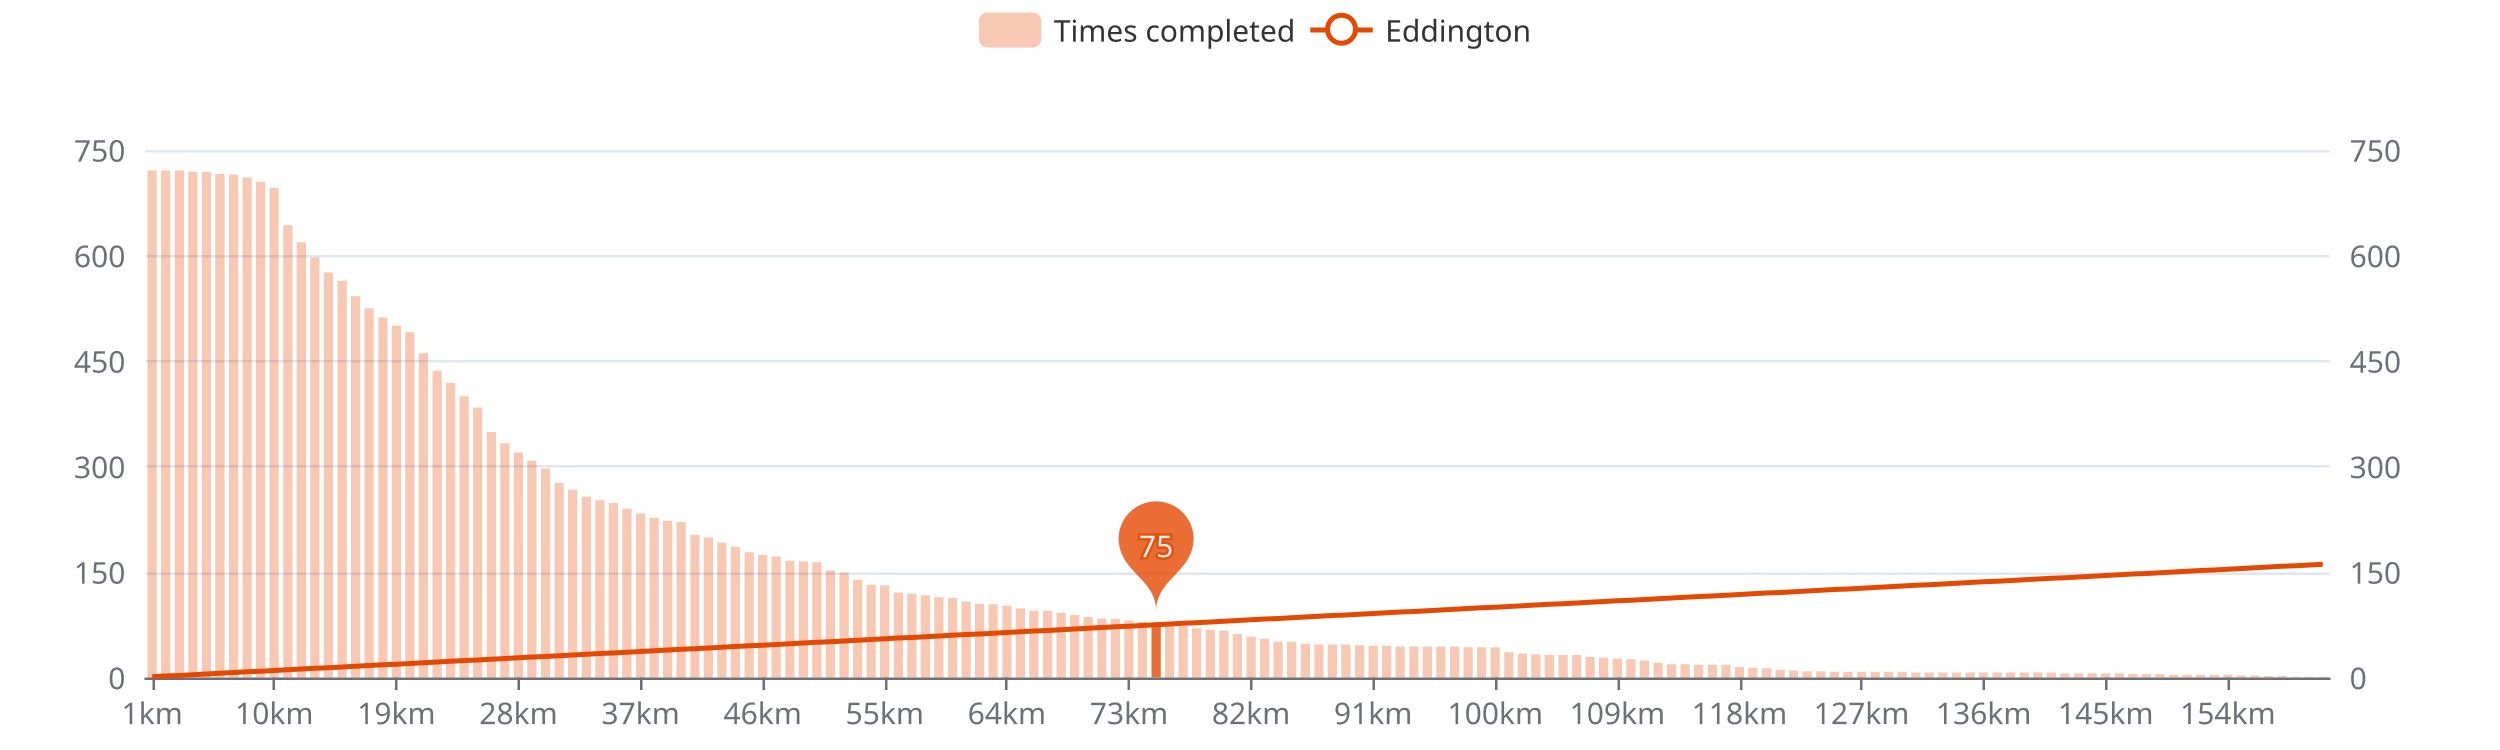
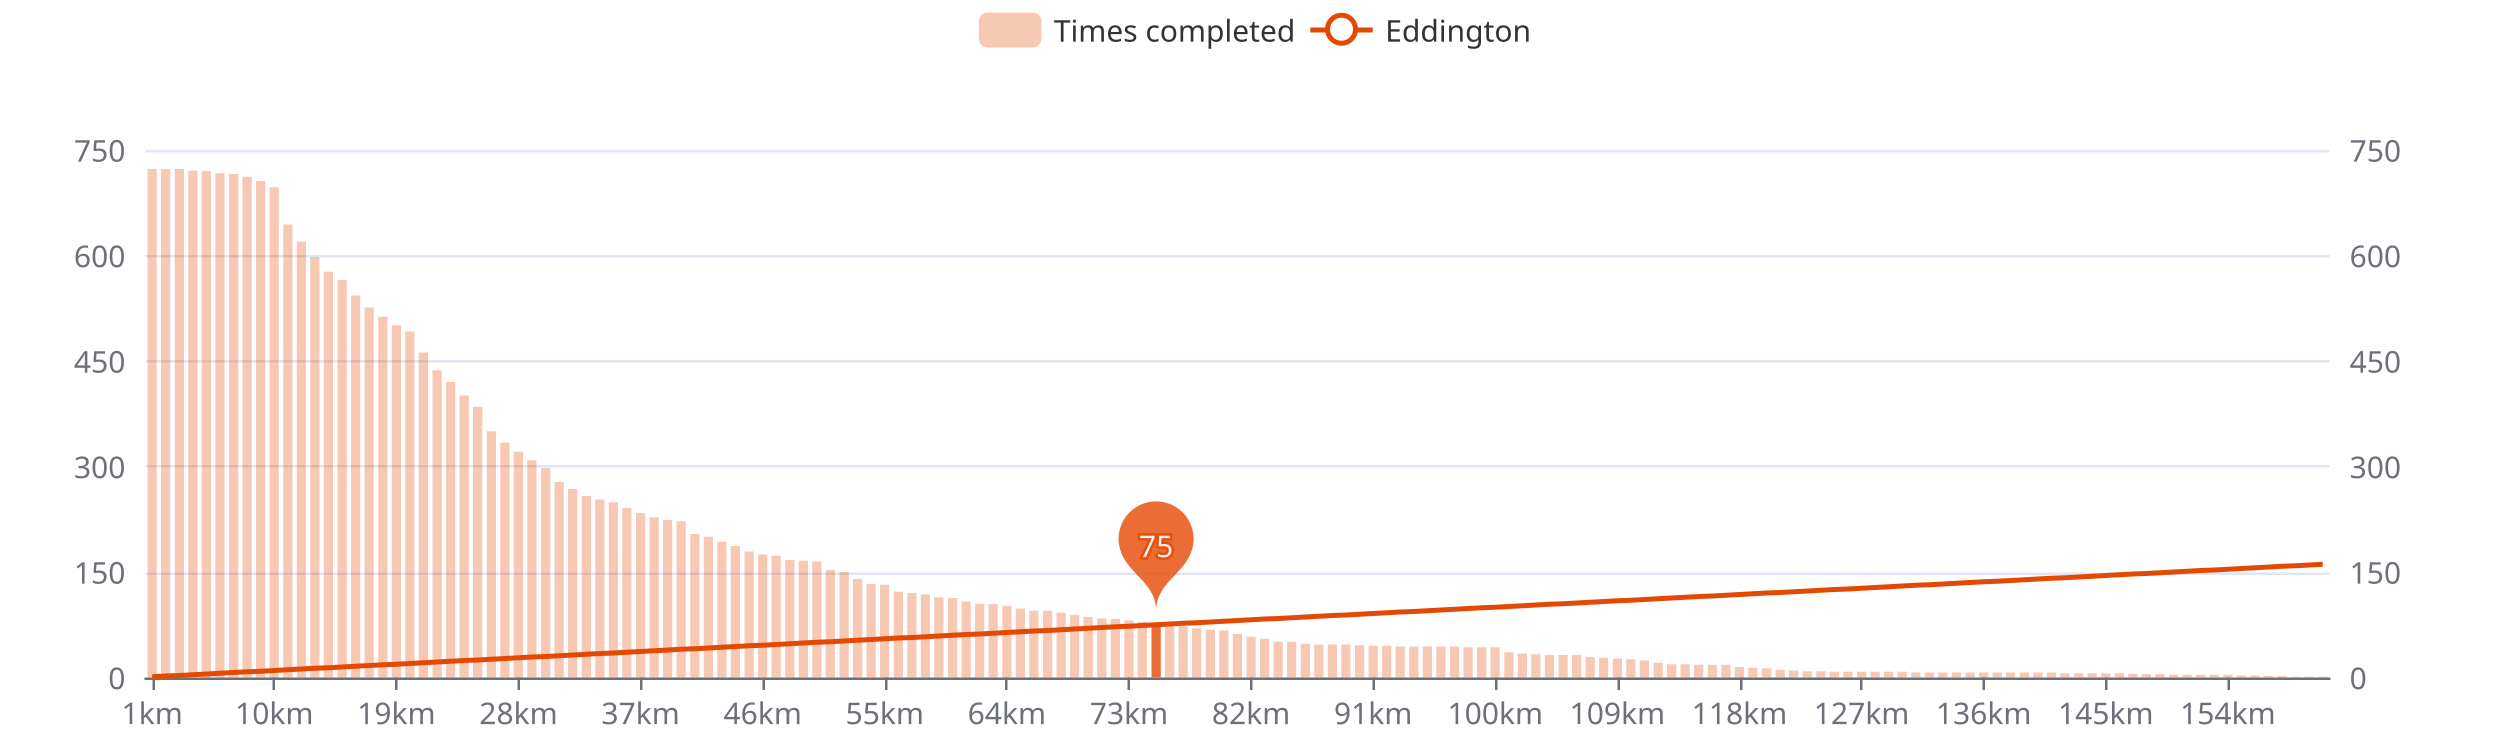
<svg xmlns="http://www.w3.org/2000/svg" width="1000" height="300" version="1.1" baseProfile="full" viewBox="0 0 1000 300">
  <rect width="1000" height="300" x="0" y="0" id="0" fill="#ffffff" />
  <path d="M58.2 271.5L931.8 271.5" fill="none" stroke="#E0E6F1" />
  <path d="M58.2 229.5L931.8 229.5" fill="none" stroke="#E0E6F1" />
  <path d="M58.2 186.5L931.8 186.5" fill="none" stroke="#E0E6F1" />
  <path d="M58.2 144.5L931.8 144.5" fill="none" stroke="#E0E6F1" />
  <path d="M58.2 102.5L931.8 102.5" fill="none" stroke="#E0E6F1" />
  <path d="M58.2 60.5L931.8 60.5" fill="none" stroke="#E0E6F1" />
  <path d="M58.2 271.5L931.8 271.5" fill="none" stroke="#6E7079" stroke-linecap="round" />
  <path d="M61.5 271L61.5 276" fill="none" stroke="#6E7079" />
  <path d="M109.5 271L109.5 276" fill="none" stroke="#6E7079" />
  <path d="M158.5 271L158.5 276" fill="none" stroke="#6E7079" />
  <path d="M207.5 271L207.5 276" fill="none" stroke="#6E7079" />
  <path d="M256.5 271L256.5 276" fill="none" stroke="#6E7079" />
  <path d="M305.5 271L305.5 276" fill="none" stroke="#6E7079" />
  <path d="M354.5 271L354.5 276" fill="none" stroke="#6E7079" />
  <path d="M402.5 271L402.5 276" fill="none" stroke="#6E7079" />
  <path d="M451.5 271L451.5 276" fill="none" stroke="#6E7079" />
  <path d="M500.5 271L500.5 276" fill="none" stroke="#6E7079" />
  <path d="M549.5 271L549.5 276" fill="none" stroke="#6E7079" />
  <path d="M598.5 271L598.5 276" fill="none" stroke="#6E7079" />
  <path d="M647.5 271L647.5 276" fill="none" stroke="#6E7079" />
  <path d="M696.5 271L696.5 276" fill="none" stroke="#6E7079" />
  <path d="M744.5 271L744.5 276" fill="none" stroke="#6E7079" />
  <path d="M793.5 271L793.5 276" fill="none" stroke="#6E7079" />
  <path d="M842.5 271L842.5 276" fill="none" stroke="#6E7079" />
  <path d="M891.5 271L891.5 276" fill="none" stroke="#6E7079" />
  <text dominant-baseline="central" text-anchor="end" style="font-size:12px;font-family:sans-serif;" transform="translate(50.16 271)" fill="#6E7079">0</text>
  <text dominant-baseline="central" text-anchor="end" style="font-size:12px;font-family:sans-serif;" transform="translate(50.16 228.8)" fill="#6E7079">150</text>
  <text dominant-baseline="central" text-anchor="end" style="font-size:12px;font-family:sans-serif;" transform="translate(50.16 186.6)" fill="#6E7079">300</text>
  <text dominant-baseline="central" text-anchor="end" style="font-size:12px;font-family:sans-serif;" transform="translate(50.16 144.4)" fill="#6E7079">450</text>
  <text dominant-baseline="central" text-anchor="end" style="font-size:12px;font-family:sans-serif;" transform="translate(50.16 102.2)" fill="#6E7079">600</text>
  <text dominant-baseline="central" text-anchor="end" style="font-size:12px;font-family:sans-serif;" transform="translate(50.16 60)" fill="#6E7079">750</text>
  <text dominant-baseline="central" text-anchor="start" style="font-size:12px;font-family:sans-serif;" transform="translate(939.84 271)" fill="#6E7079">0</text>
  <text dominant-baseline="central" text-anchor="start" style="font-size:12px;font-family:sans-serif;" transform="translate(939.84 228.8)" fill="#6E7079">150</text>
  <text dominant-baseline="central" text-anchor="start" style="font-size:12px;font-family:sans-serif;" transform="translate(939.84 186.6)" fill="#6E7079">300</text>
  <text dominant-baseline="central" text-anchor="start" style="font-size:12px;font-family:sans-serif;" transform="translate(939.84 144.4)" fill="#6E7079">450</text>
  <text dominant-baseline="central" text-anchor="start" style="font-size:12px;font-family:sans-serif;" transform="translate(939.84 102.2)" fill="#6E7079">600</text>
  <text dominant-baseline="central" text-anchor="start" style="font-size:12px;font-family:sans-serif;" transform="translate(939.84 60)" fill="#6E7079">750</text>
  <text dominant-baseline="central" text-anchor="middle" style="font-size:12px;font-family:sans-serif;" y="6" transform="translate(60.8733 279)" fill="#6E7079">1km</text>
  <text dominant-baseline="central" text-anchor="middle" style="font-size:12px;font-family:sans-serif;" y="6" transform="translate(109.7125 279)" fill="#6E7079">10km</text>
  <text dominant-baseline="central" text-anchor="middle" style="font-size:12px;font-family:sans-serif;" y="6" transform="translate(158.5518 279)" fill="#6E7079">19km</text>
  <text dominant-baseline="central" text-anchor="middle" style="font-size:12px;font-family:sans-serif;" y="6" transform="translate(207.3911 279)" fill="#6E7079">28km</text>
  <text dominant-baseline="central" text-anchor="middle" style="font-size:12px;font-family:sans-serif;" y="6" transform="translate(256.2303 279)" fill="#6E7079">37km</text>
  <text dominant-baseline="central" text-anchor="middle" style="font-size:12px;font-family:sans-serif;" y="6" transform="translate(305.0696 279)" fill="#6E7079">46km</text>
  <text dominant-baseline="central" text-anchor="middle" style="font-size:12px;font-family:sans-serif;" y="6" transform="translate(353.9088 279)" fill="#6E7079">55km</text>
  <text dominant-baseline="central" text-anchor="middle" style="font-size:12px;font-family:sans-serif;" y="6" transform="translate(402.7481 279)" fill="#6E7079">64km</text>
  <text dominant-baseline="central" text-anchor="middle" style="font-size:12px;font-family:sans-serif;" y="6" transform="translate(451.5873 279)" fill="#6E7079">73km</text>
  <text dominant-baseline="central" text-anchor="middle" style="font-size:12px;font-family:sans-serif;" y="6" transform="translate(500.4266 279)" fill="#6E7079">82km</text>
  <text dominant-baseline="central" text-anchor="middle" style="font-size:12px;font-family:sans-serif;" y="6" transform="translate(549.2658 279)" fill="#6E7079">91km</text>
  <text dominant-baseline="central" text-anchor="middle" style="font-size:12px;font-family:sans-serif;" y="6" transform="translate(598.1051 279)" fill="#6E7079">100km</text>
  <text dominant-baseline="central" text-anchor="middle" style="font-size:12px;font-family:sans-serif;" y="6" transform="translate(646.9443 279)" fill="#6E7079">109km</text>
  <text dominant-baseline="central" text-anchor="middle" style="font-size:12px;font-family:sans-serif;" y="6" transform="translate(695.7836 279)" fill="#6E7079">118km</text>
  <text dominant-baseline="central" text-anchor="middle" style="font-size:12px;font-family:sans-serif;" y="6" transform="translate(744.6229 279)" fill="#6E7079">127km</text>
  <text dominant-baseline="central" text-anchor="middle" style="font-size:12px;font-family:sans-serif;" y="6" transform="translate(793.4621 279)" fill="#6E7079">136km</text>
  <text dominant-baseline="central" text-anchor="middle" style="font-size:12px;font-family:sans-serif;" y="6" transform="translate(842.3014 279)" fill="#6E7079">145km</text>
  <text dominant-baseline="central" text-anchor="middle" style="font-size:12px;font-family:sans-serif;" y="6" transform="translate(891.1406 279)" fill="#6E7079">154km</text>
-   <path d="M59 271l3.7 0l0 -202.8l-3.7 0Z" fill="rgb(227,73,2)" fill-opacity="0.3" />
-   <path d="M64.4 271l3.7 0l0 -202.8l-3.7 0Z" fill="rgb(227,73,2)" fill-opacity="0.3" />
-   <path d="M69.9 271l3.7 0l0 -202.8l-3.7 0Z" fill="rgb(227,73,2)" fill-opacity="0.3" />
-   <path d="M75.3 271l3.7 0l0 -202.3l-3.7 0Z" fill="rgb(227,73,2)" fill-opacity="0.3" />
-   <path d="M80.7 271l3.7 0l0 -202.3l-3.7 0Z" fill="rgb(227,73,2)" fill-opacity="0.3" />
-   <path d="M86.1 271l3.7 0l0 -201.4l-3.7 0Z" fill="rgb(227,73,2)" fill-opacity="0.3" />
-   <path d="M91.6 271l3.7 0l0 -201.2l-3.7 0Z" fill="rgb(227,73,2)" fill-opacity="0.3" />
-   <path d="M97 271l3.7 0l0 -200l-3.7 0Z" fill="rgb(227,73,2)" fill-opacity="0.3" />
-   <path d="M102.4 271l3.7 0l0 -198.3l-3.7 0Z" fill="rgb(227,73,2)" fill-opacity="0.3" />
-   <path d="M107.8 271l3.7 0l0 -195.8l-3.7 0Z" fill="rgb(227,73,2)" fill-opacity="0.3" />
-   <path d="M113.3 271l3.7 0l0 -180.9l-3.7 0Z" fill="rgb(227,73,2)" fill-opacity="0.3" />
-   <path d="M118.7 271l3.7 0l0 -174.1l-3.7 0Z" fill="rgb(227,73,2)" fill-opacity="0.3" />
-   <path d="M124.1 271l3.7 0l0 -168l-3.7 0Z" fill="rgb(227,73,2)" fill-opacity="0.3" />
-   <path d="M129.5 271l3.7 0l0 -162l-3.7 0Z" fill="rgb(227,73,2)" fill-opacity="0.3" />
-   <path d="M135 271l3.7 0l0 -158.7l-3.7 0Z" fill="rgb(227,73,2)" fill-opacity="0.3" />
-   <path d="M140.4 271l3.7 0l0 -152.5l-3.7 0Z" fill="rgb(227,73,2)" fill-opacity="0.3" />
-   <path d="M145.8 271l3.7 0l0 -147.7l-3.7 0Z" fill="rgb(227,73,2)" fill-opacity="0.3" />
-   <path d="M151.3 271l3.7 0l0 -144l-3.7 0Z" fill="rgb(227,73,2)" fill-opacity="0.3" />
-   <path d="M156.7 271l3.7 0l0 -140.7l-3.7 0Z" fill="rgb(227,73,2)" fill-opacity="0.3" />
-   <path d="M162.1 271l3.7 0l0 -138.1l-3.7 0Z" fill="rgb(227,73,2)" fill-opacity="0.3" />
-   <path d="M167.5 271l3.7 0l0 -129.7l-3.7 0Z" fill="rgb(227,73,2)" fill-opacity="0.3" />
-   <path d="M173 271l3.7 0l0 -122.7l-3.7 0Z" fill="rgb(227,73,2)" fill-opacity="0.3" />
-   <path d="M178.4 271l3.7 0l0 -117.9l-3.7 0Z" fill="rgb(227,73,2)" fill-opacity="0.3" />
-   <path d="M183.8 271l3.7 0l0 -112.5l-3.7 0Z" fill="rgb(227,73,2)" fill-opacity="0.3" />
-   <path d="M189.2 271l3.7 0l0 -108l-3.7 0Z" fill="rgb(227,73,2)" fill-opacity="0.3" />
-   <path d="M194.7 271l3.7 0l0 -98.2l-3.7 0Z" fill="rgb(227,73,2)" fill-opacity="0.3" />
-   <path d="M200.1 271l3.7 0l0 -93.7l-3.7 0Z" fill="rgb(227,73,2)" fill-opacity="0.3" />
-   <path d="M205.5 271l3.7 0l0 -90l-3.7 0Z" fill="rgb(227,73,2)" fill-opacity="0.3" />
-   <path d="M210.9 271l3.7 0l0 -86.7l-3.7 0Z" fill="rgb(227,73,2)" fill-opacity="0.3" />
-   <path d="M216.4 271l3.7 0l0 -83.6l-3.7 0Z" fill="rgb(227,73,2)" fill-opacity="0.3" />
-   <path d="M221.8 271l3.7 0l0 -77.9l-3.7 0Z" fill="rgb(227,73,2)" fill-opacity="0.3" />
-   <path d="M227.2 271l3.7 0l0 -75.1l-3.7 0Z" fill="rgb(227,73,2)" fill-opacity="0.3" />
-   <path d="M232.7 271l3.7 0l0 -72.3l-3.7 0Z" fill="rgb(227,73,2)" fill-opacity="0.3" />
-   <path d="M238.1 271l3.7 0l0 -70.9l-3.7 0Z" fill="rgb(227,73,2)" fill-opacity="0.3" />
-   <path d="M243.5 271l3.7 0l0 -69.8l-3.7 0Z" fill="rgb(227,73,2)" fill-opacity="0.3" />
-   <path d="M248.9 271l3.7 0l0 -67.5l-3.7 0Z" fill="rgb(227,73,2)" fill-opacity="0.3" />
-   <path d="M254.4 271l3.7 0l0 -65.6l-3.7 0Z" fill="rgb(227,73,2)" fill-opacity="0.3" />
-   <path d="M259.8 271l3.7 0l0 -63.9l-3.7 0Z" fill="rgb(227,73,2)" fill-opacity="0.3" />
-   <path d="M265.2 271l3.7 0l0 -62.7l-3.7 0Z" fill="rgb(227,73,2)" fill-opacity="0.3" />
-   <path d="M270.6 271l3.7 0l0 -62.2l-3.7 0Z" fill="rgb(227,73,2)" fill-opacity="0.3" />
-   <path d="M276.1 271l3.7 0l0 -57.1l-3.7 0Z" fill="rgb(227,73,2)" fill-opacity="0.3" />
-   <path d="M281.5 271l3.7 0l0 -56l-3.7 0Z" fill="rgb(227,73,2)" fill-opacity="0.3" />
-   <path d="M286.9 271l3.7 0l0 -54l-3.7 0Z" fill="rgb(227,73,2)" fill-opacity="0.3" />
-   <path d="M292.3 271l3.7 0l0 -52.3l-3.7 0Z" fill="rgb(227,73,2)" fill-opacity="0.3" />
-   <path d="M297.8 271l3.7 0l0 -50.1l-3.7 0Z" fill="rgb(227,73,2)" fill-opacity="0.3" />
-   <path d="M303.2 271l3.7 0l0 -49l-3.7 0Z" fill="rgb(227,73,2)" fill-opacity="0.3" />
-   <path d="M308.6 271l3.7 0l0 -48.4l-3.7 0Z" fill="rgb(227,73,2)" fill-opacity="0.3" />
-   <path d="M314.1 271l3.7 0l0 -46.7l-3.7 0Z" fill="rgb(227,73,2)" fill-opacity="0.3" />
-   <path d="M319.5 271l3.7 0l0 -46.4l-3.7 0Z" fill="rgb(227,73,2)" fill-opacity="0.3" />
-   <path d="M324.9 271l3.7 0l0 -46.1l-3.7 0Z" fill="rgb(227,73,2)" fill-opacity="0.3" />
-   <path d="M330.3 271l3.7 0l0 -42.8l-3.7 0Z" fill="rgb(227,73,2)" fill-opacity="0.3" />
-   <path d="M335.8 271l3.7 0l0 -41.9l-3.7 0Z" fill="rgb(227,73,2)" fill-opacity="0.3" />
-   <path d="M341.2 271l3.7 0l0 -39.1l-3.7 0Z" fill="rgb(227,73,2)" fill-opacity="0.3" />
-   <path d="M346.6 271l3.7 0l0 -37.1l-3.7 0Z" fill="rgb(227,73,2)" fill-opacity="0.3" />
-   <path d="M352 271l3.7 0l0 -36.9l-3.7 0Z" fill="rgb(227,73,2)" fill-opacity="0.3" />
-   <path d="M357.5 271l3.7 0l0 -34l-3.7 0Z" fill="rgb(227,73,2)" fill-opacity="0.3" />
-   <path d="M362.9 271l3.7 0l0 -33.5l-3.7 0Z" fill="rgb(227,73,2)" fill-opacity="0.3" />
-   <path d="M368.3 271l3.7 0l0 -32.9l-3.7 0Z" fill="rgb(227,73,2)" fill-opacity="0.3" />
+   <path d="M59 271l3.7 0l0 -203.4l-3.7 0Z" fill="rgb(227,73,2)" fill-opacity="0.3" />
+   <path d="M64.4 271l3.7 0l0 -203.4l-3.7 0Z" fill="rgb(227,73,2)" fill-opacity="0.3" />
+   <path d="M69.9 271l3.7 0l0 -203.4l-3.7 0Z" fill="rgb(227,73,2)" fill-opacity="0.3" />
+   <path d="M75.3 271l3.7 0l0 -202.8l-3.7 0Z" fill="rgb(227,73,2)" fill-opacity="0.3" />
+   <path d="M80.7 271l3.7 0l0 -202.6l-3.7 0Z" fill="rgb(227,73,2)" fill-opacity="0.3" />
+   <path d="M86.1 271l3.7 0l0 -201.7l-3.7 0Z" fill="rgb(227,73,2)" fill-opacity="0.3" />
+   <path d="M91.6 271l3.7 0l0 -201.4l-3.7 0Z" fill="rgb(227,73,2)" fill-opacity="0.3" />
+   <path d="M97 271l3.7 0l0 -200.3l-3.7 0Z" fill="rgb(227,73,2)" fill-opacity="0.3" />
+   <path d="M102.4 271l3.7 0l0 -198.6l-3.7 0Z" fill="rgb(227,73,2)" fill-opacity="0.3" />
+   <path d="M107.8 271l3.7 0l0 -196.1l-3.7 0Z" fill="rgb(227,73,2)" fill-opacity="0.3" />
+   <path d="M113.3 271l3.7 0l0 -181.2l-3.7 0Z" fill="rgb(227,73,2)" fill-opacity="0.3" />
+   <path d="M118.7 271l3.7 0l0 -174.4l-3.7 0Z" fill="rgb(227,73,2)" fill-opacity="0.3" />
+   <path d="M124.1 271l3.7 0l0 -168.2l-3.7 0Z" fill="rgb(227,73,2)" fill-opacity="0.3" />
+   <path d="M129.5 271l3.7 0l0 -162.3l-3.7 0Z" fill="rgb(227,73,2)" fill-opacity="0.3" />
+   <path d="M135 271l3.7 0l0 -159l-3.7 0Z" fill="rgb(227,73,2)" fill-opacity="0.3" />
+   <path d="M140.4 271l3.7 0l0 -152.8l-3.7 0Z" fill="rgb(227,73,2)" fill-opacity="0.3" />
+   <path d="M145.8 271l3.7 0l0 -148l-3.7 0Z" fill="rgb(227,73,2)" fill-opacity="0.3" />
+   <path d="M151.3 271l3.7 0l0 -144.3l-3.7 0Z" fill="rgb(227,73,2)" fill-opacity="0.3" />
+   <path d="M156.7 271l3.7 0l0 -140.9l-3.7 0Z" fill="rgb(227,73,2)" fill-opacity="0.3" />
+   <path d="M162.1 271l3.7 0l0 -138.4l-3.7 0Z" fill="rgb(227,73,2)" fill-opacity="0.3" />
+   <path d="M167.5 271l3.7 0l0 -130l-3.7 0Z" fill="rgb(227,73,2)" fill-opacity="0.3" />
+   <path d="M173 271l3.7 0l0 -122.9l-3.7 0Z" fill="rgb(227,73,2)" fill-opacity="0.3" />
+   <path d="M178.4 271l3.7 0l0 -118.2l-3.7 0Z" fill="rgb(227,73,2)" fill-opacity="0.3" />
+   <path d="M183.8 271l3.7 0l0 -112.8l-3.7 0Z" fill="rgb(227,73,2)" fill-opacity="0.3" />
+   <path d="M189.2 271l3.7 0l0 -108.3l-3.7 0Z" fill="rgb(227,73,2)" fill-opacity="0.3" />
+   <path d="M194.7 271l3.7 0l0 -98.5l-3.7 0Z" fill="rgb(227,73,2)" fill-opacity="0.3" />
+   <path d="M200.1 271l3.7 0l0 -94l-3.7 0Z" fill="rgb(227,73,2)" fill-opacity="0.3" />
+   <path d="M205.5 271l3.7 0l0 -90.3l-3.7 0Z" fill="rgb(227,73,2)" fill-opacity="0.3" />
+   <path d="M210.9 271l3.7 0l0 -86.9l-3.7 0Z" fill="rgb(227,73,2)" fill-opacity="0.3" />
+   <path d="M216.4 271l3.7 0l0 -83.8l-3.7 0Z" fill="rgb(227,73,2)" fill-opacity="0.3" />
+   <path d="M221.8 271l3.7 0l0 -78.2l-3.7 0Z" fill="rgb(227,73,2)" fill-opacity="0.3" />
+   <path d="M227.2 271l3.7 0l0 -75.4l-3.7 0Z" fill="rgb(227,73,2)" fill-opacity="0.3" />
+   <path d="M232.7 271l3.7 0l0 -72.6l-3.7 0Z" fill="rgb(227,73,2)" fill-opacity="0.3" />
+   <path d="M238.1 271l3.7 0l0 -71.2l-3.7 0Z" fill="rgb(227,73,2)" fill-opacity="0.3" />
+   <path d="M243.5 271l3.7 0l0 -70.1l-3.7 0Z" fill="rgb(227,73,2)" fill-opacity="0.3" />
+   <path d="M248.9 271l3.7 0l0 -67.8l-3.7 0Z" fill="rgb(227,73,2)" fill-opacity="0.3" />
+   <path d="M254.4 271l3.7 0l0 -65.8l-3.7 0Z" fill="rgb(227,73,2)" fill-opacity="0.3" />
+   <path d="M259.8 271l3.7 0l0 -64.1l-3.7 0Z" fill="rgb(227,73,2)" fill-opacity="0.3" />
+   <path d="M265.2 271l3.7 0l0 -63l-3.7 0Z" fill="rgb(227,73,2)" fill-opacity="0.3" />
+   <path d="M270.6 271l3.7 0l0 -62.5l-3.7 0Z" fill="rgb(227,73,2)" fill-opacity="0.3" />
+   <path d="M276.1 271l3.7 0l0 -57.4l-3.7 0Z" fill="rgb(227,73,2)" fill-opacity="0.3" />
+   <path d="M281.5 271l3.7 0l0 -56.3l-3.7 0Z" fill="rgb(227,73,2)" fill-opacity="0.3" />
+   <path d="M286.9 271l3.7 0l0 -54.3l-3.7 0Z" fill="rgb(227,73,2)" fill-opacity="0.3" />
+   <path d="M292.3 271l3.7 0l0 -52.6l-3.7 0Z" fill="rgb(227,73,2)" fill-opacity="0.3" />
+   <path d="M297.8 271l3.7 0l0 -50.4l-3.7 0Z" fill="rgb(227,73,2)" fill-opacity="0.3" />
+   <path d="M303.2 271l3.7 0l0 -49.2l-3.7 0Z" fill="rgb(227,73,2)" fill-opacity="0.3" />
+   <path d="M308.6 271l3.7 0l0 -48.7l-3.7 0Z" fill="rgb(227,73,2)" fill-opacity="0.3" />
+   <path d="M314.1 271l3.7 0l0 -47l-3.7 0Z" fill="rgb(227,73,2)" fill-opacity="0.3" />
+   <path d="M319.5 271l3.7 0l0 -46.7l-3.7 0Z" fill="rgb(227,73,2)" fill-opacity="0.3" />
+   <path d="M324.9 271l3.7 0l0 -46.4l-3.7 0Z" fill="rgb(227,73,2)" fill-opacity="0.3" />
+   <path d="M330.3 271l3.7 0l0 -43l-3.7 0Z" fill="rgb(227,73,2)" fill-opacity="0.3" />
+   <path d="M335.8 271l3.7 0l0 -42.2l-3.7 0Z" fill="rgb(227,73,2)" fill-opacity="0.3" />
+   <path d="M341.2 271l3.7 0l0 -39.4l-3.7 0Z" fill="rgb(227,73,2)" fill-opacity="0.3" />
+   <path d="M346.6 271l3.7 0l0 -37.4l-3.7 0Z" fill="rgb(227,73,2)" fill-opacity="0.3" />
+   <path d="M352 271l3.7 0l0 -37.1l-3.7 0Z" fill="rgb(227,73,2)" fill-opacity="0.3" />
+   <path d="M357.5 271l3.7 0l0 -34.3l-3.7 0Z" fill="rgb(227,73,2)" fill-opacity="0.3" />
+   <path d="M362.9 271l3.7 0l0 -33.8l-3.7 0Z" fill="rgb(227,73,2)" fill-opacity="0.3" />
+   <path d="M368.3 271l3.7 0l0 -33.2l-3.7 0Z" fill="rgb(227,73,2)" fill-opacity="0.3" />
  <path d="M373.7 271l3.7 0l0 -32.1l-3.7 0Z" fill="rgb(227,73,2)" fill-opacity="0.3" />
  <path d="M379.2 271l3.7 0l0 -31.8l-3.7 0Z" fill="rgb(227,73,2)" fill-opacity="0.3" />
  <path d="M384.6 271l3.7 0l0 -30.4l-3.7 0Z" fill="rgb(227,73,2)" fill-opacity="0.3" />
  <path d="M390 271l3.7 0l0 -29.5l-3.7 0Z" fill="rgb(227,73,2)" fill-opacity="0.3" />
  <path d="M395.4 271l3.7 0l0 -29.3l-3.7 0Z" fill="rgb(227,73,2)" fill-opacity="0.3" />
  <path d="M400.9 271l3.7 0l0 -28.7l-3.7 0Z" fill="rgb(227,73,2)" fill-opacity="0.3" />
  <path d="M406.3 271l3.7 0l0 -27.6l-3.7 0Z" fill="rgb(227,73,2)" fill-opacity="0.3" />
  <path d="M411.7 271l3.7 0l0 -26.7l-3.7 0Z" fill="rgb(227,73,2)" fill-opacity="0.3" />
  <path d="M417.2 271l3.7 0l0 -26.7l-3.7 0Z" fill="rgb(227,73,2)" fill-opacity="0.3" />
  <path d="M422.6 271l3.7 0l0 -25.9l-3.7 0Z" fill="rgb(227,73,2)" fill-opacity="0.3" />
  <path d="M428 271l3.7 0l0 -25l-3.7 0Z" fill="rgb(227,73,2)" fill-opacity="0.3" />
  <path d="M433.4 271l3.7 0l0 -24.2l-3.7 0Z" fill="rgb(227,73,2)" fill-opacity="0.3" />
  <path d="M438.9 271l3.7 0l0 -23.6l-3.7 0Z" fill="rgb(227,73,2)" fill-opacity="0.3" />
  <path d="M444.3 271l3.7 0l0 -23.4l-3.7 0Z" fill="rgb(227,73,2)" fill-opacity="0.3" />
  <path d="M449.7 271l3.7 0l0 -22.8l-3.7 0Z" fill="rgb(227,73,2)" fill-opacity="0.3" />
  <path d="M455.1 271l3.7 0l0 -22.2l-3.7 0Z" fill="rgb(227,73,2)" fill-opacity="0.3" />
  <path d="M460.6 271l3.7 0l0 -21.9l-3.7 0Z" fill="rgb(227,73,2)" fill-opacity="0.8" />
  <path d="M466 271l3.7 0l0 -21.1l-3.7 0Z" fill="rgb(227,73,2)" fill-opacity="0.3" />
  <path d="M471.4 271l3.7 0l0 -20.5l-3.7 0Z" fill="rgb(227,73,2)" fill-opacity="0.3" />
  <path d="M476.8 271l3.7 0l0 -19.7l-3.7 0Z" fill="rgb(227,73,2)" fill-opacity="0.3" />
  <path d="M482.3 271l3.7 0l0 -19.1l-3.7 0Z" fill="rgb(227,73,2)" fill-opacity="0.3" />
  <path d="M487.7 271l3.7 0l0 -18.8l-3.7 0Z" fill="rgb(227,73,2)" fill-opacity="0.3" />
  <path d="M493.1 271l3.7 0l0 -17.4l-3.7 0Z" fill="rgb(227,73,2)" fill-opacity="0.3" />
  <path d="M498.6 271l3.7 0l0 -16.3l-3.7 0Z" fill="rgb(227,73,2)" fill-opacity="0.3" />
  <path d="M504 271l3.7 0l0 -15.5l-3.7 0Z" fill="rgb(227,73,2)" fill-opacity="0.3" />
  <path d="M509.4 271l3.7 0l0 -14.3l-3.7 0Z" fill="rgb(227,73,2)" fill-opacity="0.3" />
  <path d="M514.8 271l3.7 0l0 -14.3l-3.7 0Z" fill="rgb(227,73,2)" fill-opacity="0.3" />
  <path d="M520.3 271l3.7 0l0 -13.5l-3.7 0Z" fill="rgb(227,73,2)" fill-opacity="0.3" />
  <path d="M525.7 271l3.7 0l0 -13.2l-3.7 0Z" fill="rgb(227,73,2)" fill-opacity="0.3" />
  <path d="M531.1 271l3.7 0l0 -13.2l-3.7 0Z" fill="rgb(227,73,2)" fill-opacity="0.3" />
  <path d="M536.5 271l3.7 0l0 -13.2l-3.7 0Z" fill="rgb(227,73,2)" fill-opacity="0.3" />
  <path d="M542 271l3.7 0l0 -12.9l-3.7 0Z" fill="rgb(227,73,2)" fill-opacity="0.3" />
  <path d="M547.4 271l3.7 0l0 -12.7l-3.7 0Z" fill="rgb(227,73,2)" fill-opacity="0.3" />
  <path d="M552.8 271l3.7 0l0 -12.7l-3.7 0Z" fill="rgb(227,73,2)" fill-opacity="0.3" />
  <path d="M558.2 271l3.7 0l0 -12.4l-3.7 0Z" fill="rgb(227,73,2)" fill-opacity="0.3" />
  <path d="M563.7 271l3.7 0l0 -12.4l-3.7 0Z" fill="rgb(227,73,2)" fill-opacity="0.3" />
  <path d="M569.1 271l3.7 0l0 -12.4l-3.7 0Z" fill="rgb(227,73,2)" fill-opacity="0.3" />
  <path d="M574.5 271l3.7 0l0 -12.4l-3.7 0Z" fill="rgb(227,73,2)" fill-opacity="0.3" />
  <path d="M580 271l3.7 0l0 -12.4l-3.7 0Z" fill="rgb(227,73,2)" fill-opacity="0.3" />
  <path d="M585.4 271l3.7 0l0 -12.1l-3.7 0Z" fill="rgb(227,73,2)" fill-opacity="0.3" />
  <path d="M590.8 271l3.7 0l0 -12.1l-3.7 0Z" fill="rgb(227,73,2)" fill-opacity="0.3" />
  <path d="M596.2 271l3.7 0l0 -12.1l-3.7 0Z" fill="rgb(227,73,2)" fill-opacity="0.3" />
  <path d="M601.7 271l3.7 0l0 -10.1l-3.7 0Z" fill="rgb(227,73,2)" fill-opacity="0.3" />
  <path d="M607.1 271l3.7 0l0 -9.6l-3.7 0Z" fill="rgb(227,73,2)" fill-opacity="0.3" />
  <path d="M612.5 271l3.7 0l0 -9.3l-3.7 0Z" fill="rgb(227,73,2)" fill-opacity="0.3" />
  <path d="M617.9 271l3.7 0l0 -9l-3.7 0Z" fill="rgb(227,73,2)" fill-opacity="0.3" />
  <path d="M623.4 271l3.7 0l0 -9l-3.7 0Z" fill="rgb(227,73,2)" fill-opacity="0.3" />
  <path d="M628.8 271l3.7 0l0 -9l-3.7 0Z" fill="rgb(227,73,2)" fill-opacity="0.3" />
  <path d="M634.2 271l3.7 0l0 -8.2l-3.7 0Z" fill="rgb(227,73,2)" fill-opacity="0.3" />
  <path d="M639.6 271l3.7 0l0 -7.9l-3.7 0Z" fill="rgb(227,73,2)" fill-opacity="0.3" />
  <path d="M645.1 271l3.7 0l0 -7.6l-3.7 0Z" fill="rgb(227,73,2)" fill-opacity="0.3" />
  <path d="M650.5 271l3.7 0l0 -7.3l-3.7 0Z" fill="rgb(227,73,2)" fill-opacity="0.3" />
  <path d="M655.9 271l3.7 0l0 -6.8l-3.7 0Z" fill="rgb(227,73,2)" fill-opacity="0.3" />
  <path d="M661.4 271l3.7 0l0 -5.9l-3.7 0Z" fill="rgb(227,73,2)" fill-opacity="0.3" />
  <path d="M666.8 271l3.7 0l0 -5.3l-3.7 0Z" fill="rgb(227,73,2)" fill-opacity="0.3" />
  <path d="M672.2 271l3.7 0l0 -5.3l-3.7 0Z" fill="rgb(227,73,2)" fill-opacity="0.3" />
  <path d="M677.6 271l3.7 0l0 -5.1l-3.7 0Z" fill="rgb(227,73,2)" fill-opacity="0.3" />
  <path d="M683.1 271l3.7 0l0 -5.1l-3.7 0Z" fill="rgb(227,73,2)" fill-opacity="0.3" />
  <path d="M688.5 271l3.7 0l0 -5.1l-3.7 0Z" fill="rgb(227,73,2)" fill-opacity="0.3" />
  <path d="M693.9 271l3.7 0l0 -4.2l-3.7 0Z" fill="rgb(227,73,2)" fill-opacity="0.3" />
  <path d="M699.3 271l3.7 0l0 -3.9l-3.7 0Z" fill="rgb(227,73,2)" fill-opacity="0.3" />
  <path d="M704.8 271l3.7 0l0 -3.7l-3.7 0Z" fill="rgb(227,73,2)" fill-opacity="0.3" />
  <path d="M710.2 271l3.7 0l0 -3.1l-3.7 0Z" fill="rgb(227,73,2)" fill-opacity="0.3" />
  <path d="M715.6 271l3.7 0l0 -2.8l-3.7 0Z" fill="rgb(227,73,2)" fill-opacity="0.3" />
  <path d="M721 271l3.7 0l0 -2.5l-3.7 0Z" fill="rgb(227,73,2)" fill-opacity="0.3" />
  <path d="M726.5 271l3.7 0l0 -2.5l-3.7 0Z" fill="rgb(227,73,2)" fill-opacity="0.3" />
  <path d="M731.9 271l3.7 0l0 -2.3l-3.7 0Z" fill="rgb(227,73,2)" fill-opacity="0.3" />
  <path d="M737.3 271l3.7 0l0 -2.3l-3.7 0Z" fill="rgb(227,73,2)" fill-opacity="0.3" />
  <path d="M742.8 271l3.7 0l0 -2.3l-3.7 0Z" fill="rgb(227,73,2)" fill-opacity="0.3" />
  <path d="M748.2 271l3.7 0l0 -2.3l-3.7 0Z" fill="rgb(227,73,2)" fill-opacity="0.3" />
  <path d="M753.6 271l3.7 0l0 -2.3l-3.7 0Z" fill="rgb(227,73,2)" fill-opacity="0.3" />
  <path d="M759 271l3.7 0l0 -2.3l-3.7 0Z" fill="rgb(227,73,2)" fill-opacity="0.3" />
  <path d="M764.5 271l3.7 0l0 -2l-3.7 0Z" fill="rgb(227,73,2)" fill-opacity="0.3" />
  <path d="M769.9 271l3.7 0l0 -2l-3.7 0Z" fill="rgb(227,73,2)" fill-opacity="0.3" />
  <path d="M775.3 271l3.7 0l0 -2l-3.7 0Z" fill="rgb(227,73,2)" fill-opacity="0.3" />
  <path d="M780.7 271l3.7 0l0 -2l-3.7 0Z" fill="rgb(227,73,2)" fill-opacity="0.3" />
  <path d="M786.2 271l3.7 0l0 -2l-3.7 0Z" fill="rgb(227,73,2)" fill-opacity="0.3" />
  <path d="M791.6 271l3.7 0l0 -2l-3.7 0Z" fill="rgb(227,73,2)" fill-opacity="0.3" />
  <path d="M797 271l3.7 0l0 -2l-3.7 0Z" fill="rgb(227,73,2)" fill-opacity="0.3" />
  <path d="M802.4 271l3.7 0l0 -2l-3.7 0Z" fill="rgb(227,73,2)" fill-opacity="0.3" />
  <path d="M807.9 271l3.7 0l0 -2l-3.7 0Z" fill="rgb(227,73,2)" fill-opacity="0.3" />
  <path d="M813.3 271l3.7 0l0 -2l-3.7 0Z" fill="rgb(227,73,2)" fill-opacity="0.3" />
  <path d="M818.7 271l3.7 0l0 -2l-3.7 0Z" fill="rgb(227,73,2)" fill-opacity="0.3" />
  <path d="M824.1 271l3.7 0l0 -1.7l-3.7 0Z" fill="rgb(227,73,2)" fill-opacity="0.3" />
  <path d="M829.6 271l3.7 0l0 -1.7l-3.7 0Z" fill="rgb(227,73,2)" fill-opacity="0.3" />
  <path d="M835 271l3.7 0l0 -1.7l-3.7 0Z" fill="rgb(227,73,2)" fill-opacity="0.3" />
  <path d="M840.4 271l3.7 0l0 -1.7l-3.7 0Z" fill="rgb(227,73,2)" fill-opacity="0.3" />
  <path d="M845.9 271l3.7 0l0 -1.7l-3.7 0Z" fill="rgb(227,73,2)" fill-opacity="0.3" />
  <path d="M851.3 271l3.7 0l0 -1.4l-3.7 0Z" fill="rgb(227,73,2)" fill-opacity="0.3" />
  <path d="M856.7 271l3.7 0l0 -1.4l-3.7 0Z" fill="rgb(227,73,2)" fill-opacity="0.3" />
  <path d="M862.1 271l3.7 0l0 -1.4l-3.7 0Z" fill="rgb(227,73,2)" fill-opacity="0.3" />
  <path d="M867.6 271l3.7 0l0 -1.1l-3.7 0Z" fill="rgb(227,73,2)" fill-opacity="0.3" />
  <path d="M873 271l3.7 0l0 -1.1l-3.7 0Z" fill="rgb(227,73,2)" fill-opacity="0.3" />
  <path d="M878.4 271l3.7 0l0 -1.1l-3.7 0Z" fill="rgb(227,73,2)" fill-opacity="0.3" />
  <path d="M883.8 271l3.7 0l0 -1.1l-3.7 0Z" fill="rgb(227,73,2)" fill-opacity="0.3" />
  <path d="M889.3 271l3.7 0l0 -1.1l-3.7 0Z" fill="rgb(227,73,2)" fill-opacity="0.3" />
  <path d="M894.7 271l3.7 0l0 -0.8l-3.7 0Z" fill="rgb(227,73,2)" fill-opacity="0.3" />
  <path d="M900.1 271l3.7 0l0 -0.8l-3.7 0Z" fill="rgb(227,73,2)" fill-opacity="0.3" />
  <path d="M905.5 271l3.7 0l0 -0.6l-3.7 0Z" fill="rgb(227,73,2)" fill-opacity="0.3" />
  <path d="M911 271l3.7 0l0 -0.6l-3.7 0Z" fill="rgb(227,73,2)" fill-opacity="0.3" />
  <path d="M916.4 271l3.7 0l0 -0.3l-3.7 0Z" fill="rgb(227,73,2)" fill-opacity="0.3" />
  <path d="M921.8 271l3.7 0l0 -0.3l-3.7 0Z" fill="rgb(227,73,2)" fill-opacity="0.3" />
  <path d="M927.3 271l3.7 0l0 -0.3l-3.7 0Z" fill="rgb(227,73,2)" fill-opacity="0.3" />
  <path d="M-5 -5l226.9 0l0 24l-226.9 0Z" transform="translate(391.54 5)" fill="rgb(0,0,0)" fill-opacity="0" stroke="#ccc" stroke-width="0" />
  <path d="M3.5 0L21.5 0A3.5 3.5 0 0 1 25 3.5L25 10.5A3.5 3.5 0 0 1 21.5 14L3.5 14A3.5 3.5 0 0 1 0 10.5L0 3.5A3.5 3.5 0 0 1 3.5 0" transform="translate(391.54 5)" fill="rgb(227,73,2)" fill-opacity="0.3" />
  <text dominant-baseline="central" text-anchor="start" style="font-size:12px;font-family:sans-serif;" xml:space="preserve" x="30" y="7" transform="translate(391.54 5)" fill="#333">Times completed</text>
  <path d="M0 7L25 7" transform="translate(524.1 5)" fill="#000" stroke="#E34902" stroke-width="2" stroke-linecap="butt" stroke-miterlimit="10" />
  <path d="M18.1 7A5.6 5.6 0 1 1 18.1 6.4A5.6 5.6 0 0 1 18.1 7" transform="translate(524.1 5)" fill="#fff" stroke="#E34902" stroke-width="2" stroke-linecap="butt" stroke-miterlimit="10" />
  <text dominant-baseline="central" text-anchor="start" style="font-size:12px;font-family:sans-serif;" x="30" y="7" transform="translate(524.1 5)" fill="#333">Eddington</text>
  <path d="M-0.54 -0.89A0.6 0.6 0 1 1 0.54 -0.89C0.39 -0.56 0 -0.42 0 0C0 -0.42 -0.39 -0.56 -0.54 -0.89Z" transform="matrix(25,0,0,25,462.4405,244.3373)" fill="rgb(227,73,2)" fill-opacity="0.8" />
  <text dominant-baseline="central" text-anchor="middle" style="font-size:12px;font-family:sans-serif;" transform="translate(462.4405 218.1945)" fill="#eee" stroke="rgb(227,73,2)" stroke-width="2" paint-order="stroke" stroke-opacity="0.8" stroke-miterlimit="2">75</text>
  <g clip-path="url(#zr0-c0)">
    <path d="M60.9 270.7L66.3 270.4L71.7 270.2L77.2 269.9L82.6 269.6L88 269.3L93.4 269L98.9 268.7L104.3 268.5L109.7 268.2L115.1 267.9L120.6 267.6L126 267.3L131.4 267.1L136.8 266.8L142.3 266.5L147.7 266.2L153.1 265.9L158.6 265.7L164 265.4L169.4 265.1L174.8 264.8L180.3 264.5L185.7 264.2L191.1 264L196.5 263.7L202 263.4L207.4 263.1L212.8 262.8L218.2 262.6L223.7 262.3L229.1 262L234.5 261.7L240 261.4L245.4 261.2L250.8 260.9L256.2 260.6L261.7 260.3L267.1 260L272.5 259.7L277.9 259.5L283.4 259.2L288.8 258.9L294.2 258.6L299.6 258.3L305.1 258.1L310.5 257.8L315.9 257.5L321.3 257.2L326.8 256.9L332.2 256.7L337.6 256.4L343.1 256.1L348.5 255.8L353.9 255.5L359.3 255.2L364.8 255L370.2 254.7L375.6 254.4L381 254.1L386.5 253.8L391.9 253.6L397.3 253.3L402.7 253L408.2 252.7L413.6 252.4L419 252.2L424.5 251.9L429.9 251.6L435.3 251.3L440.7 251L446.2 250.7L451.6 250.5L457 250.2L462.4 249.9L467.9 249.6L473.3 249.3L478.7 249.1L484.1 248.8L489.6 248.5L495 248.2L500.4 247.9L505.9 247.6L511.3 247.4L516.7 247.1L522.1 246.8L527.6 246.5L533 246.2L538.4 246L543.8 245.7L549.3 245.4L554.7 245.1L560.1 244.8L565.5 244.6L571 244.3L576.4 244L581.8 243.7L587.3 243.4L592.7 243.1L598.1 242.9L603.5 242.6L609 242.3L614.4 242L619.8 241.7L625.2 241.5L630.7 241.2L636.1 240.9L641.5 240.6L646.9 240.3L652.4 240.1L657.8 239.8L663.2 239.5L668.7 239.2L674.1 238.9L679.5 238.6L684.9 238.4L690.4 238.1L695.8 237.8L701.2 237.5L706.6 237.2L712.1 237L717.5 236.7L722.9 236.4L728.3 236.1L733.8 235.8L739.2 235.6L744.6 235.3L750 235L755.5 234.7L760.9 234.4L766.3 234.1L771.8 233.9L777.2 233.6L782.6 233.3L788 233L793.5 232.7L798.9 232.5L804.3 232.2L809.7 231.9L815.2 231.6L820.6 231.3L826 231.1L831.4 230.8L836.9 230.5L842.3 230.2L847.7 229.9L853.2 229.6L858.6 229.4L864 229.1L869.4 228.8L874.9 228.5L880.3 228.2L885.7 228L891.1 227.7L896.6 227.4L902 227.1L907.4 226.8L912.8 226.5L918.3 226.3L923.7 226L929.1 225.7" fill="none" stroke="#E34902" stroke-width="2" stroke-linejoin="bevel" />
  </g>
  <defs>
    <clipPath id="zr0-c0">
      <path d="M57 59l876 0l0 213l-876 0Z" fill="#000" />
    </clipPath>
  </defs>
</svg>
